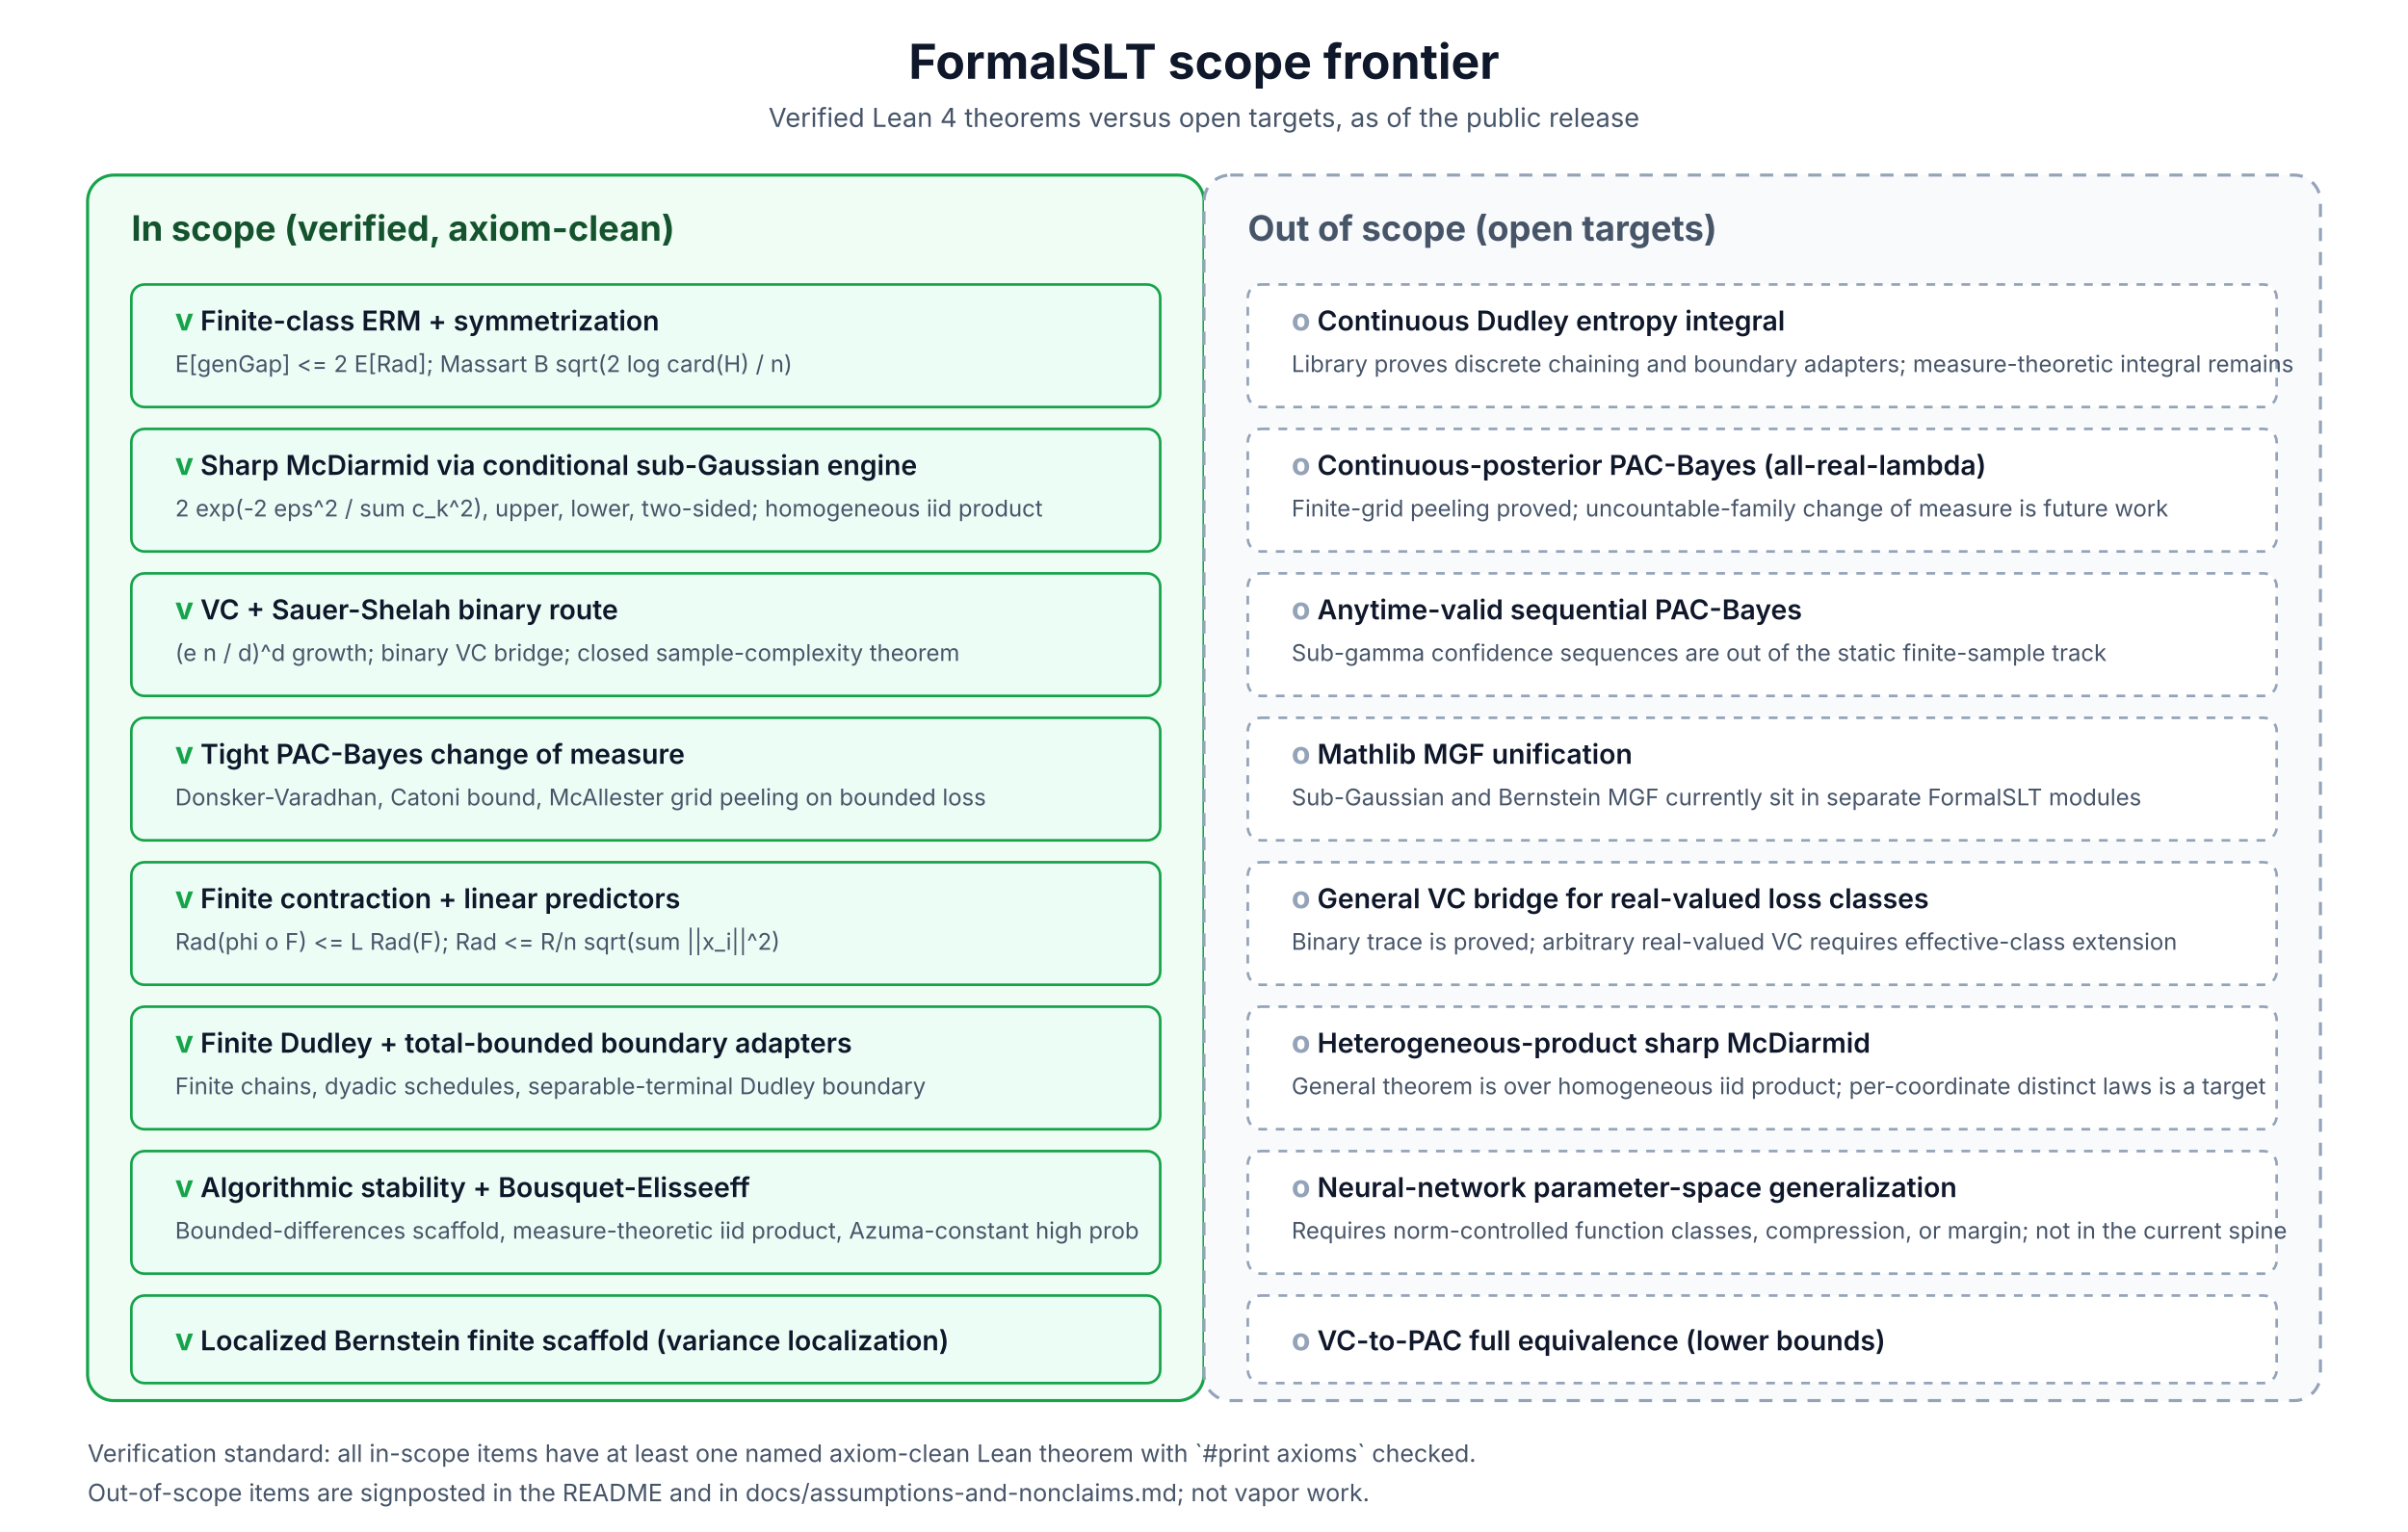
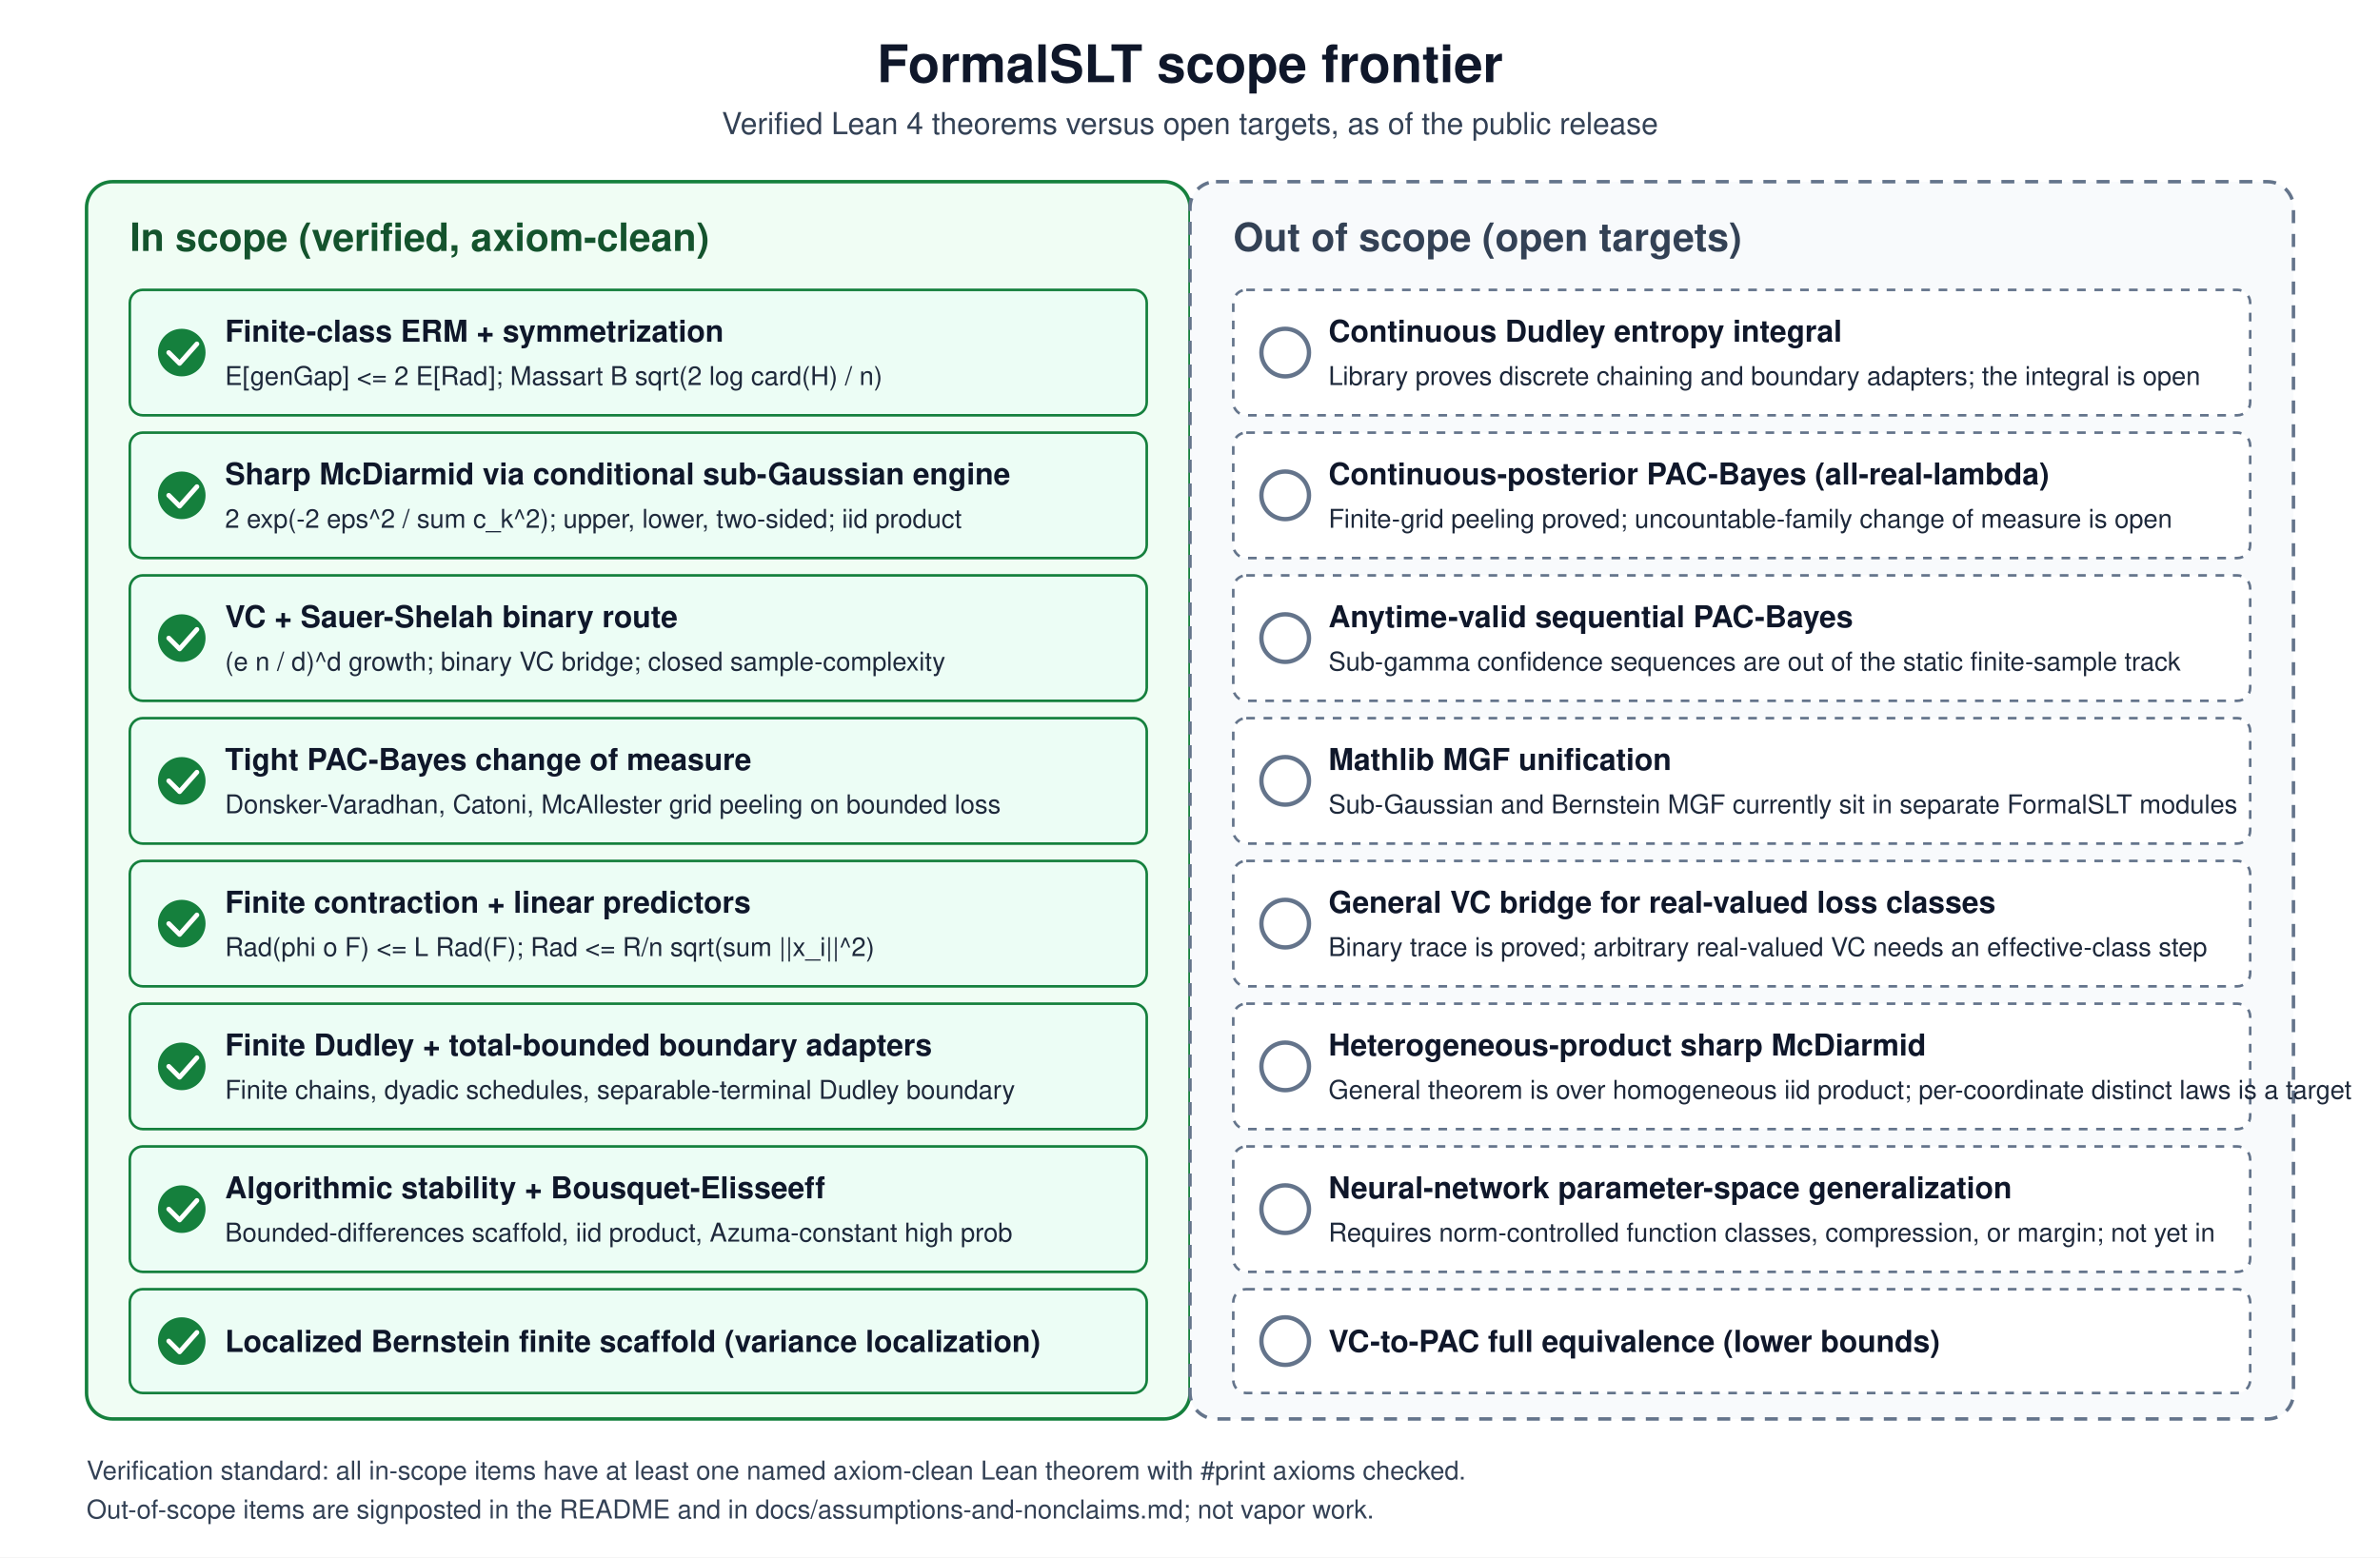
- <svg xmlns="http://www.w3.org/2000/svg" viewBox="0 0 1100 700" role="img" aria-labelledby="title desc">
+ <svg xmlns="http://www.w3.org/2000/svg" viewBox="0 0 1100 720" role="img" aria-labelledby="title desc">
  <defs>
    <style>
-       text { font-family: ui-sans-serif, system-ui, -apple-system, BlinkMacSystemFont, "Segoe UI", sans-serif; }
+       text { font-family: ui-sans-serif, system-ui, -apple-system, BlinkMacSystemFont, "Segoe UI", Helvetica, sans-serif; }
      .bg { fill: #ffffff; }
-       .title-text { fill: #0f172a; font-size: 22px; font-weight: 700; }
-       .subtitle { fill: #475569; font-size: 12px; }
-       .in-col { fill: #f0fdf4; stroke: #16a34a; stroke-width: 1.4; rx: 12; }
-       .out-col { fill: #f8fafc; stroke: #94a3b8; stroke-width: 1.4; rx: 12; stroke-dasharray: 6 5; }
-       .col-title-in { fill: #14532d; font-size: 16px; font-weight: 700; }
-       .col-title-out { fill: #475569; font-size: 16px; font-weight: 700; }
-       .item-in { fill: #ecfdf5; stroke: #16a34a; stroke-width: 1.2; rx: 6; }
-       .item-out { fill: #ffffff; stroke: #94a3b8; stroke-width: 1.2; rx: 6; stroke-dasharray: 4 4; }
-       .item-label { fill: #0f172a; font-size: 12.5px; font-weight: 600; }
-       .item-sub { fill: #475569; font-size: 10.5px; }
-       .check { fill: #16a34a; font-size: 14px; font-weight: 700; }
-       .pending { fill: #94a3b8; font-size: 14px; font-weight: 700; }
-       .footer { fill: #475569; font-size: 11px; }
+       .title-text { fill: #0f172a; font-size: 24px; font-weight: 700; }
+       .subtitle { fill: #334155; font-size: 14px; }
+       .in-col { fill: #f0fdf4; stroke: #15803d; stroke-width: 1.6; rx: 12; }
+       .out-col { fill: #f8fafc; stroke: #64748b; stroke-width: 1.6; rx: 12; stroke-dasharray: 6 5; }
+       .col-title-in { fill: #14532d; font-size: 18px; font-weight: 700; }
+       .col-title-out { fill: #334155; font-size: 18px; font-weight: 700; }
+       .item-in { fill: #ecfdf5; stroke: #15803d; stroke-width: 1.2; rx: 6; }
+       .item-out { fill: #ffffff; stroke: #64748b; stroke-width: 1.2; rx: 6; stroke-dasharray: 4 4; }
+       .item-label { fill: #0f172a; font-size: 14px; font-weight: 700; }
+       .item-sub { fill: #1e293b; font-size: 12px; }
+       .badge-in-bg { fill: #15803d; }
+       .badge-out-bg { fill: #64748b; }
+       .badge-text { fill: #ffffff; font-size: 14px; font-weight: 700; }
+       .footer { fill: #334155; font-size: 12px; }
    </style>
  </defs>
-   <rect width="1100" height="700" class="bg" />
-   <text x="550" y="36" text-anchor="middle" class="title-text">FormalSLT scope frontier</text>
-   <text x="550" y="58" text-anchor="middle" class="subtitle">Verified Lean 4 theorems versus open targets, as of the public release</text>
-   <rect x="40" y="80" width="510" height="560" class="in-col" />
-   <text x="60" y="110" class="col-title-in">In scope (verified, axiom-clean)</text>
-   <rect x="60" y="130" width="470" height="56" class="item-in" />
-   <text x="80" y="151" class="item-label">
-     <tspan class="check">v</tspan>  Finite-class ERM + symmetrization</text>
-   <text x="80" y="170" class="item-sub">E[genGap] &lt;= 2 E[Rad]; Massart B sqrt(2 log card(H) / n)</text>
-   <rect x="60" y="196" width="470" height="56" class="item-in" />
-   <text x="80" y="217" class="item-label">
-     <tspan class="check">v</tspan>  Sharp McDiarmid via conditional sub-Gaussian engine</text>
-   <text x="80" y="236" class="item-sub">2 exp(-2 eps^2 / sum c_k^2), upper, lower, two-sided; homogeneous iid product</text>
-   <rect x="60" y="262" width="470" height="56" class="item-in" />
-   <text x="80" y="283" class="item-label">
-     <tspan class="check">v</tspan>  VC + Sauer-Shelah binary route</text>
-   <text x="80" y="302" class="item-sub">(e n / d)^d growth; binary VC bridge; closed sample-complexity theorem</text>
-   <rect x="60" y="328" width="470" height="56" class="item-in" />
-   <text x="80" y="349" class="item-label">
-     <tspan class="check">v</tspan>  Tight PAC-Bayes change of measure</text>
-   <text x="80" y="368" class="item-sub">Donsker-Varadhan, Catoni bound, McAllester grid peeling on bounded loss</text>
-   <rect x="60" y="394" width="470" height="56" class="item-in" />
-   <text x="80" y="415" class="item-label">
-     <tspan class="check">v</tspan>  Finite contraction + linear predictors</text>
-   <text x="80" y="434" class="item-sub">Rad(phi o F) &lt;= L Rad(F); Rad &lt;= R/n sqrt(sum ||x_i||^2)</text>
-   <rect x="60" y="460" width="470" height="56" class="item-in" />
-   <text x="80" y="481" class="item-label">
-     <tspan class="check">v</tspan>  Finite Dudley + total-bounded boundary adapters</text>
-   <text x="80" y="500" class="item-sub">Finite chains, dyadic schedules, separable-terminal Dudley boundary</text>
-   <rect x="60" y="526" width="470" height="56" class="item-in" />
-   <text x="80" y="547" class="item-label">
-     <tspan class="check">v</tspan>  Algorithmic stability + Bousquet-Elisseeff</text>
-   <text x="80" y="566" class="item-sub">Bounded-differences scaffold, measure-theoretic iid product, Azuma-constant high prob</text>
-   <rect x="60" y="592" width="470" height="40" class="item-in" />
-   <text x="80" y="617" class="item-label">
-     <tspan class="check">v</tspan>  Localized Bernstein finite scaffold (variance localization)</text>
-   <rect x="550" y="80" width="510" height="560" class="out-col" />
-   <text x="570" y="110" class="col-title-out">Out of scope (open targets)</text>
-   <rect x="570" y="130" width="470" height="56" class="item-out" />
-   <text x="590" y="151" class="item-label">
-     <tspan class="pending">o</tspan>  Continuous Dudley entropy integral</text>
-   <text x="590" y="170" class="item-sub">Library proves discrete chaining and boundary adapters; measure-theoretic integral remains</text>
-   <rect x="570" y="196" width="470" height="56" class="item-out" />
-   <text x="590" y="217" class="item-label">
-     <tspan class="pending">o</tspan>  Continuous-posterior PAC-Bayes (all-real-lambda)</text>
-   <text x="590" y="236" class="item-sub">Finite-grid peeling proved; uncountable-family change of measure is future work</text>
-   <rect x="570" y="262" width="470" height="56" class="item-out" />
-   <text x="590" y="283" class="item-label">
-     <tspan class="pending">o</tspan>  Anytime-valid sequential PAC-Bayes</text>
-   <text x="590" y="302" class="item-sub">Sub-gamma confidence sequences are out of the static finite-sample track</text>
-   <rect x="570" y="328" width="470" height="56" class="item-out" />
-   <text x="590" y="349" class="item-label">
-     <tspan class="pending">o</tspan>  Mathlib MGF unification</text>
-   <text x="590" y="368" class="item-sub">Sub-Gaussian and Bernstein MGF currently sit in separate FormalSLT modules</text>
-   <rect x="570" y="394" width="470" height="56" class="item-out" />
-   <text x="590" y="415" class="item-label">
-     <tspan class="pending">o</tspan>  General VC bridge for real-valued loss classes</text>
-   <text x="590" y="434" class="item-sub">Binary trace is proved; arbitrary real-valued VC requires effective-class extension</text>
-   <rect x="570" y="460" width="470" height="56" class="item-out" />
-   <text x="590" y="481" class="item-label">
-     <tspan class="pending">o</tspan>  Heterogeneous-product sharp McDiarmid</text>
-   <text x="590" y="500" class="item-sub">General theorem is over homogeneous iid product; per-coordinate distinct laws is a target</text>
-   <rect x="570" y="526" width="470" height="56" class="item-out" />
-   <text x="590" y="547" class="item-label">
-     <tspan class="pending">o</tspan>  Neural-network parameter-space generalization</text>
-   <text x="590" y="566" class="item-sub">Requires norm-controlled function classes, compression, or margin; not in the current spine</text>
-   <rect x="570" y="592" width="470" height="40" class="item-out" />
-   <text x="590" y="617" class="item-label">
-     <tspan class="pending">o</tspan>  VC-to-PAC full equivalence (lower bounds)</text>
-   <text x="40" y="668" class="footer">Verification standard: all in-scope items have at least one named axiom-clean Lean theorem with `#print axioms` checked.</text>
-   <text x="40" y="686" class="footer">Out-of-scope items are signposted in the README and in docs/assumptions-and-nonclaims.md; not vapor work.</text>
+   <rect width="1100" height="720" class="bg" />
+   <text x="550" y="38" text-anchor="middle" class="title-text">FormalSLT scope frontier</text>
+   <text x="550" y="62" text-anchor="middle" class="subtitle">Verified Lean 4 theorems versus open targets, as of the public release</text>
+   <rect x="40" y="84" width="510" height="572" class="in-col" />
+   <text x="60" y="116" class="col-title-in">In scope (verified, axiom-clean)</text>
+   <rect x="60" y="134" width="470" height="58" class="item-in" />
+   <circle cx="84" cy="163" r="11" class="badge-in-bg" />
+   <path d="M78 163 L83 168 L91 159" stroke="#ffffff" stroke-width="2.2" fill="none" stroke-linecap="round" stroke-linejoin="round" />
+   <text x="104" y="158" class="item-label">Finite-class ERM + symmetrization</text>
+   <text x="104" y="178" class="item-sub">E[genGap] &lt;= 2 E[Rad]; Massart B sqrt(2 log card(H) / n)</text>
+   <rect x="60" y="200" width="470" height="58" class="item-in" />
+   <circle cx="84" cy="229" r="11" class="badge-in-bg" />
+   <path d="M78 229 L83 234 L91 225" stroke="#ffffff" stroke-width="2.2" fill="none" stroke-linecap="round" stroke-linejoin="round" />
+   <text x="104" y="224" class="item-label">Sharp McDiarmid via conditional sub-Gaussian engine</text>
+   <text x="104" y="244" class="item-sub">2 exp(-2 eps^2 / sum c_k^2); upper, lower, two-sided; iid product</text>
+   <rect x="60" y="266" width="470" height="58" class="item-in" />
+   <circle cx="84" cy="295" r="11" class="badge-in-bg" />
+   <path d="M78 295 L83 300 L91 291" stroke="#ffffff" stroke-width="2.2" fill="none" stroke-linecap="round" stroke-linejoin="round" />
+   <text x="104" y="290" class="item-label">VC + Sauer-Shelah binary route</text>
+   <text x="104" y="310" class="item-sub">(e n / d)^d growth; binary VC bridge; closed sample-complexity</text>
+   <rect x="60" y="332" width="470" height="58" class="item-in" />
+   <circle cx="84" cy="361" r="11" class="badge-in-bg" />
+   <path d="M78 361 L83 366 L91 357" stroke="#ffffff" stroke-width="2.2" fill="none" stroke-linecap="round" stroke-linejoin="round" />
+   <text x="104" y="356" class="item-label">Tight PAC-Bayes change of measure</text>
+   <text x="104" y="376" class="item-sub">Donsker-Varadhan, Catoni, McAllester grid peeling on bounded loss</text>
+   <rect x="60" y="398" width="470" height="58" class="item-in" />
+   <circle cx="84" cy="427" r="11" class="badge-in-bg" />
+   <path d="M78 427 L83 432 L91 423" stroke="#ffffff" stroke-width="2.2" fill="none" stroke-linecap="round" stroke-linejoin="round" />
+   <text x="104" y="422" class="item-label">Finite contraction + linear predictors</text>
+   <text x="104" y="442" class="item-sub">Rad(phi o F) &lt;= L Rad(F); Rad &lt;= R/n sqrt(sum ||x_i||^2)</text>
+   <rect x="60" y="464" width="470" height="58" class="item-in" />
+   <circle cx="84" cy="493" r="11" class="badge-in-bg" />
+   <path d="M78 493 L83 498 L91 489" stroke="#ffffff" stroke-width="2.2" fill="none" stroke-linecap="round" stroke-linejoin="round" />
+   <text x="104" y="488" class="item-label">Finite Dudley + total-bounded boundary adapters</text>
+   <text x="104" y="508" class="item-sub">Finite chains, dyadic schedules, separable-terminal Dudley boundary</text>
+   <rect x="60" y="530" width="470" height="58" class="item-in" />
+   <circle cx="84" cy="559" r="11" class="badge-in-bg" />
+   <path d="M78 559 L83 564 L91 555" stroke="#ffffff" stroke-width="2.2" fill="none" stroke-linecap="round" stroke-linejoin="round" />
+   <text x="104" y="554" class="item-label">Algorithmic stability + Bousquet-Elisseeff</text>
+   <text x="104" y="574" class="item-sub">Bounded-differences scaffold, iid product, Azuma-constant high prob</text>
+   <rect x="60" y="596" width="470" height="48" class="item-in" />
+   <circle cx="84" cy="620" r="11" class="badge-in-bg" />
+   <path d="M78 620 L83 625 L91 616" stroke="#ffffff" stroke-width="2.2" fill="none" stroke-linecap="round" stroke-linejoin="round" />
+   <text x="104" y="625" class="item-label">Localized Bernstein finite scaffold (variance localization)</text>
+   <rect x="550" y="84" width="510" height="572" class="out-col" />
+   <text x="570" y="116" class="col-title-out">Out of scope (open targets)</text>
+   <rect x="570" y="134" width="470" height="58" class="item-out" />
+   <circle cx="594" cy="163" r="11" fill="none" stroke="#64748b" stroke-width="2" />
+   <text x="614" y="158" class="item-label">Continuous Dudley entropy integral</text>
+   <text x="614" y="178" class="item-sub">Library proves discrete chaining and boundary adapters; the integral is open</text>
+   <rect x="570" y="200" width="470" height="58" class="item-out" />
+   <circle cx="594" cy="229" r="11" fill="none" stroke="#64748b" stroke-width="2" />
+   <text x="614" y="224" class="item-label">Continuous-posterior PAC-Bayes (all-real-lambda)</text>
+   <text x="614" y="244" class="item-sub">Finite-grid peeling proved; uncountable-family change of measure is open</text>
+   <rect x="570" y="266" width="470" height="58" class="item-out" />
+   <circle cx="594" cy="295" r="11" fill="none" stroke="#64748b" stroke-width="2" />
+   <text x="614" y="290" class="item-label">Anytime-valid sequential PAC-Bayes</text>
+   <text x="614" y="310" class="item-sub">Sub-gamma confidence sequences are out of the static finite-sample track</text>
+   <rect x="570" y="332" width="470" height="58" class="item-out" />
+   <circle cx="594" cy="361" r="11" fill="none" stroke="#64748b" stroke-width="2" />
+   <text x="614" y="356" class="item-label">Mathlib MGF unification</text>
+   <text x="614" y="376" class="item-sub">Sub-Gaussian and Bernstein MGF currently sit in separate FormalSLT modules</text>
+   <rect x="570" y="398" width="470" height="58" class="item-out" />
+   <circle cx="594" cy="427" r="11" fill="none" stroke="#64748b" stroke-width="2" />
+   <text x="614" y="422" class="item-label">General VC bridge for real-valued loss classes</text>
+   <text x="614" y="442" class="item-sub">Binary trace is proved; arbitrary real-valued VC needs an effective-class step</text>
+   <rect x="570" y="464" width="470" height="58" class="item-out" />
+   <circle cx="594" cy="493" r="11" fill="none" stroke="#64748b" stroke-width="2" />
+   <text x="614" y="488" class="item-label">Heterogeneous-product sharp McDiarmid</text>
+   <text x="614" y="508" class="item-sub">General theorem is over homogeneous iid product; per-coordinate distinct laws is a target</text>
+   <rect x="570" y="530" width="470" height="58" class="item-out" />
+   <circle cx="594" cy="559" r="11" fill="none" stroke="#64748b" stroke-width="2" />
+   <text x="614" y="554" class="item-label">Neural-network parameter-space generalization</text>
+   <text x="614" y="574" class="item-sub">Requires norm-controlled function classes, compression, or margin; not yet in</text>
+   <rect x="570" y="596" width="470" height="48" class="item-out" />
+   <circle cx="594" cy="620" r="11" fill="none" stroke="#64748b" stroke-width="2" />
+   <text x="614" y="625" class="item-label">VC-to-PAC full equivalence (lower bounds)</text>
+   <text x="40" y="684" class="footer">Verification standard: all in-scope items have at least one named axiom-clean Lean theorem with #print axioms checked.</text>
+   <text x="40" y="702" class="footer">Out-of-scope items are signposted in the README and in docs/assumptions-and-nonclaims.md; not vapor work.</text>
</svg>
